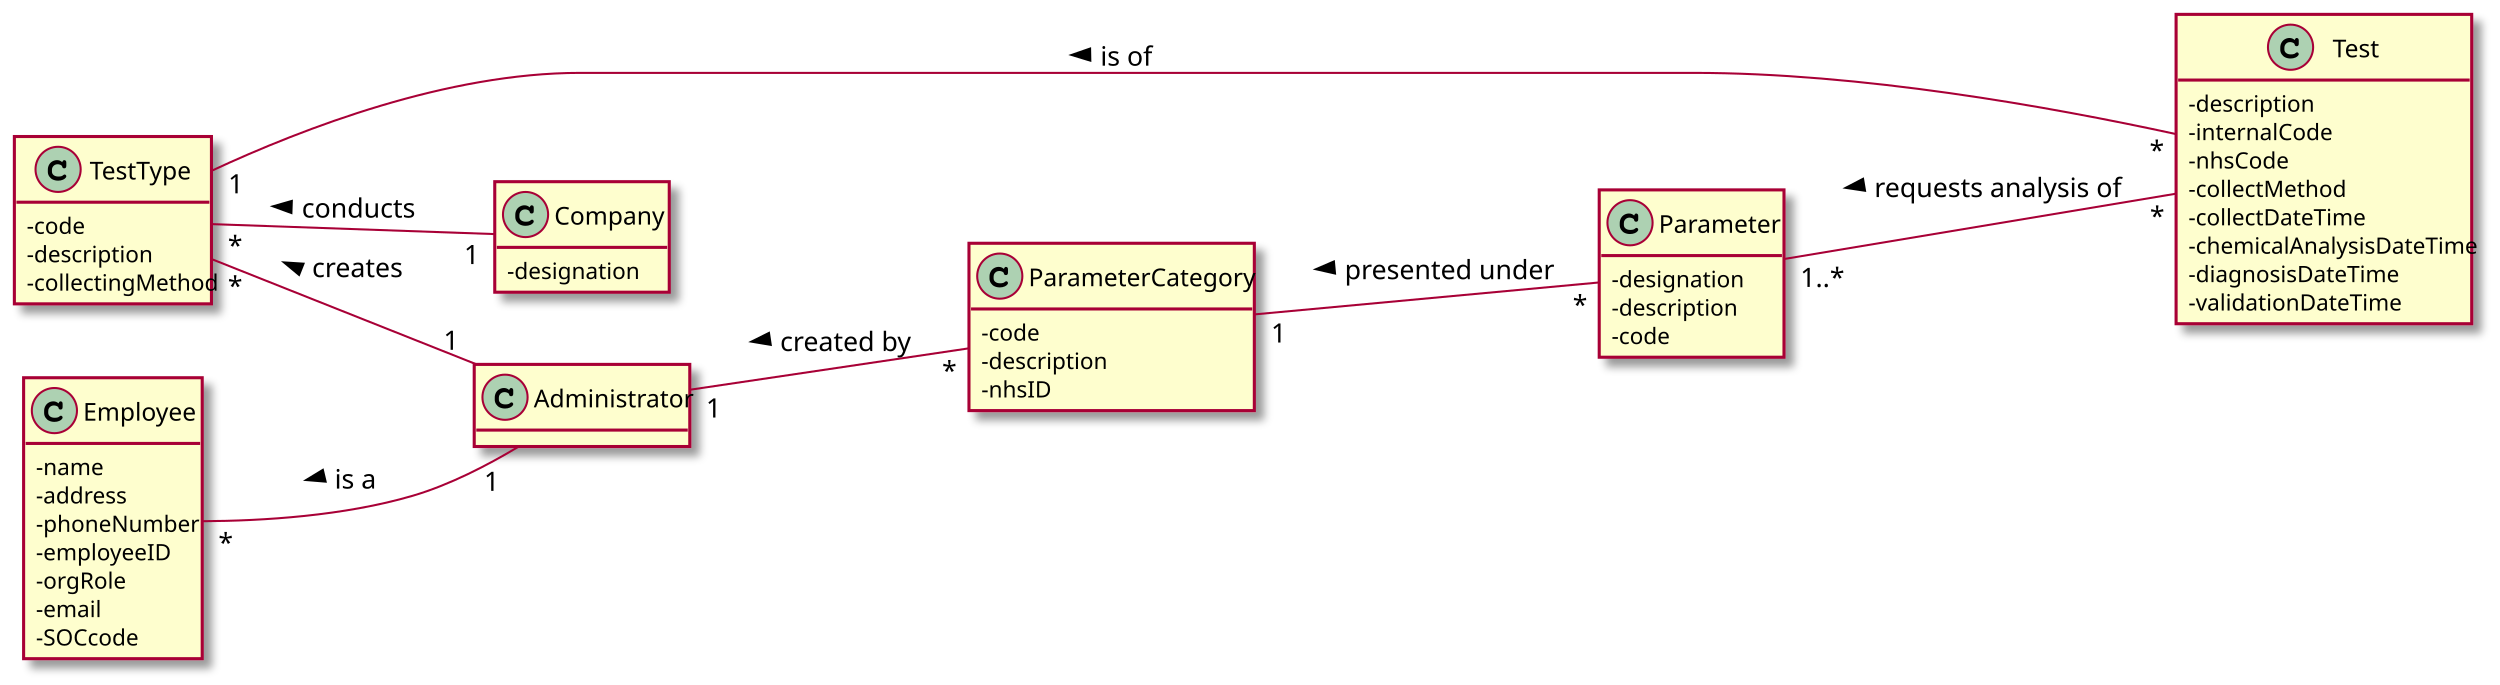
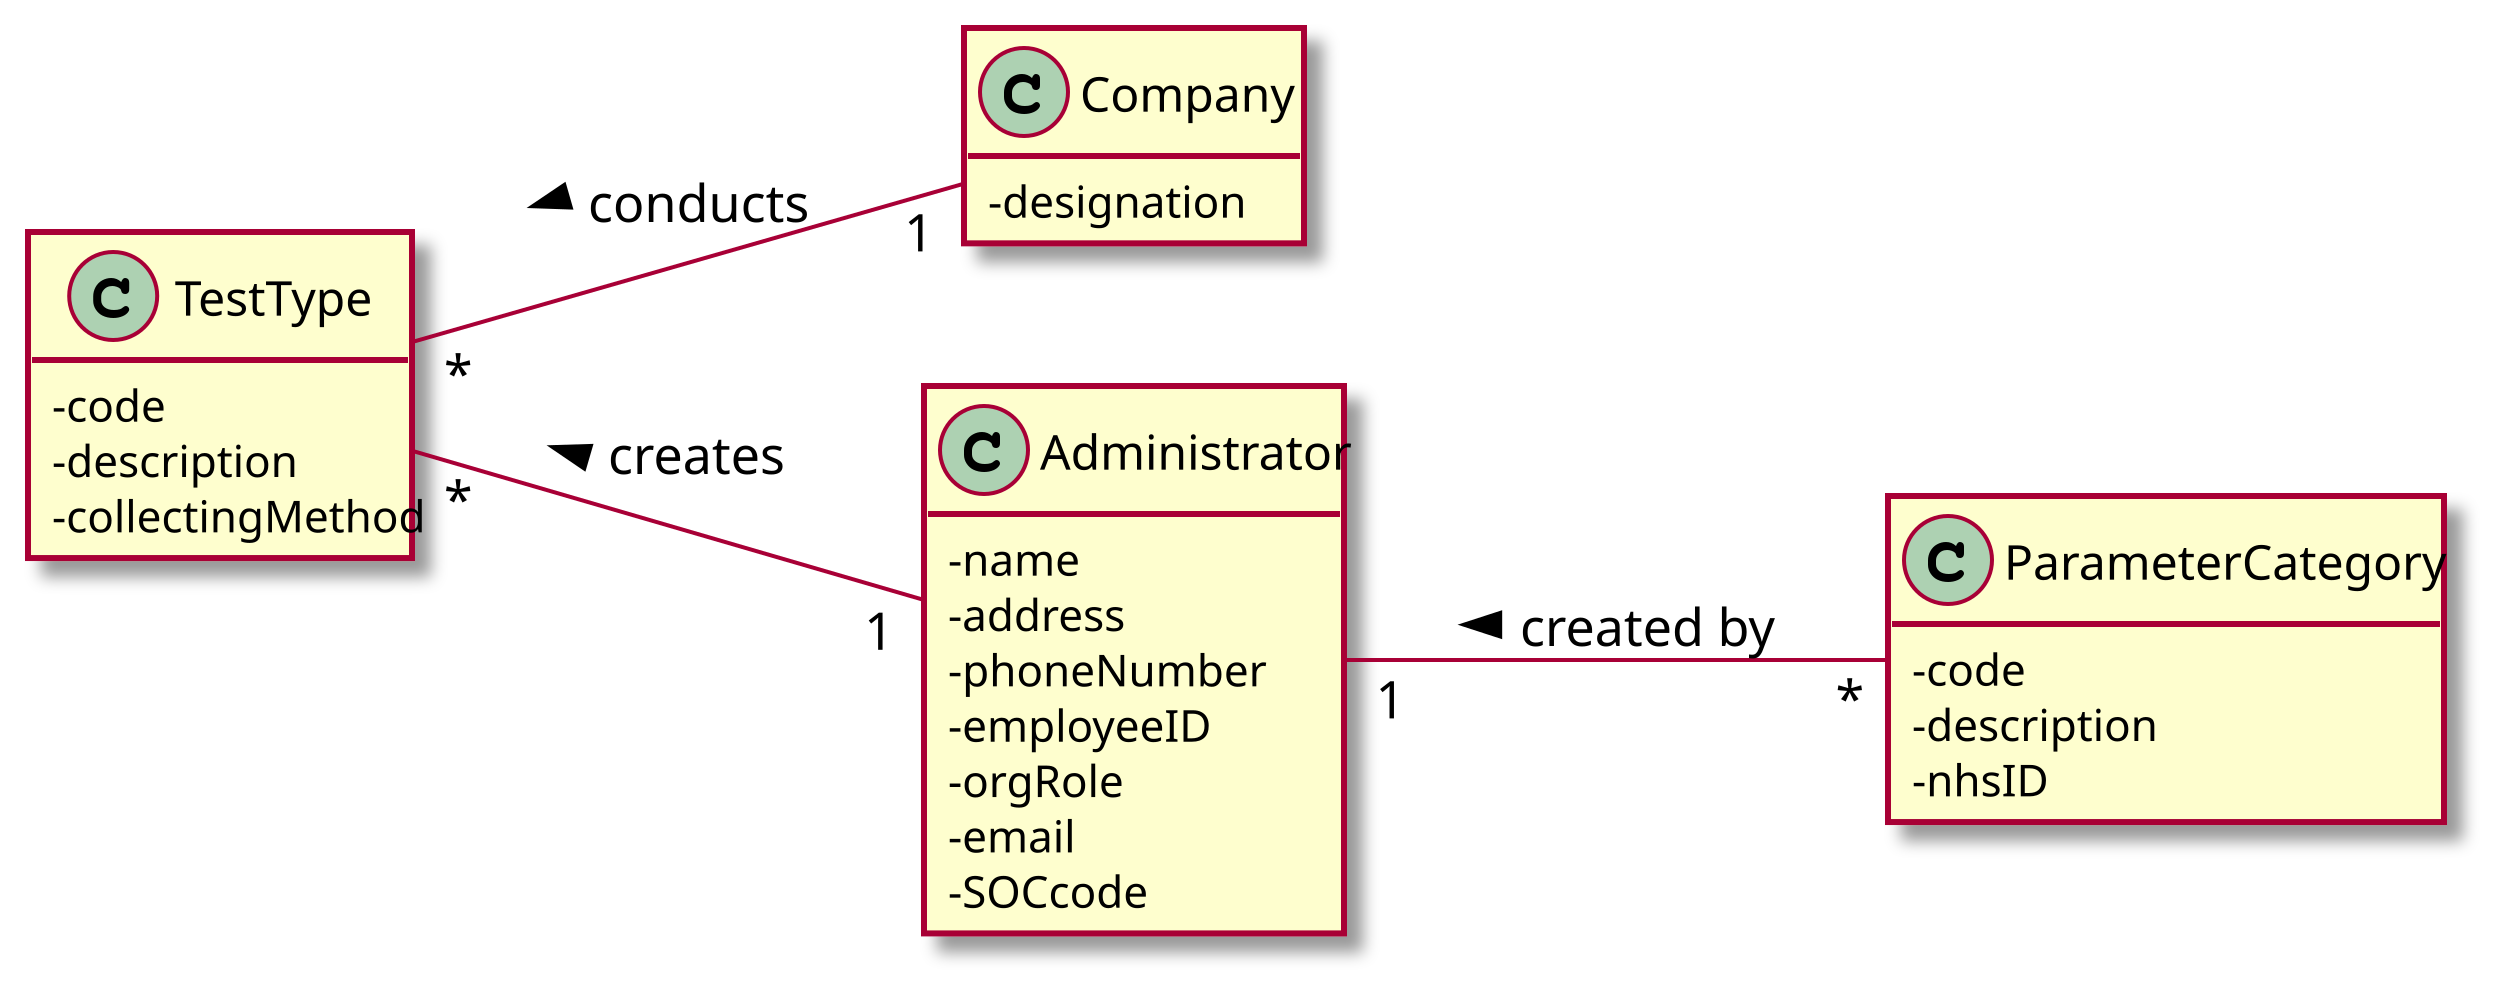
- <svg xmlns="http://www.w3.org/2000/svg" contentScriptType="application/ecmascript" contentStyleType="text/css" height="300.6px" preserveAspectRatio="none" style="width:1096px;height:300px;" version="1.1" viewBox="0 0 1096 300" width="1096.2px" zoomAndPan="magnify">
+ <svg xmlns="http://www.w3.org/2000/svg" contentScriptType="application/ecmascript" contentStyleType="text/css" height="247px" preserveAspectRatio="none" style="width:625px;height:247px;" version="1.1" viewBox="0 0 625 247" width="625px" zoomAndPan="magnify">
  <defs>
-     <filter height="300%" id="f1oumjpt58fezk" width="300%" x="-1" y="-1">
-       <feGaussianBlur result="blurOut" stdDeviation="1.8" />
+     <filter height="300%" id="f1bwf6tnkkt8tu" width="300%" x="-1" y="-1">
+       <feGaussianBlur result="blurOut" stdDeviation="2.0" />
      <feColorMatrix in="blurOut" result="blurOut2" type="matrix" values="0 0 0 0 0 0 0 0 0 0 0 0 0 0 0 0 0 0 .4 0" />
-       <feOffset dx="3.6" dy="3.6" in="blurOut2" result="blurOut3" />
+       <feOffset dx="4.0" dy="4.0" in="blurOut2" result="blurOut3" />
      <feBlend in="SourceGraphic" in2="blurOut3" mode="normal" />
    </filter>
  </defs>
  <g>
-     <rect codeLine="28" fill="#FEFECE" filter="url(#f1oumjpt58fezk)" height="48.452" id="Company" style="stroke:#A80036;stroke-width:1.35;" width="76.5" x="216.9" y="79.65" />
-     <ellipse cx="230.4" cy="94.05" fill="#ADD1B2" rx="9.9" ry="9.9" style="stroke:#A80036;stroke-width:0.9;" />
-     <path d="M232.2,90.9 Q232.383,90.45 232.594,90.225 Q232.805,90 233.044,90 Q233.466,90 233.733,90.253 Q234,90.506 234,91.097 L234,92.503 Q234,93.094 233.747,93.347 Q233.494,93.6 233.1,93.6 Q232.748,93.6 232.523,93.445 Q232.298,93.291 232.2,92.883 Q232.158,92.602 232.003,92.447 Q231.722,92.152 231.216,91.983 Q230.709,91.8 230.203,91.8 Q229.57,91.8 229.036,92.053 Q228.516,92.306 228.108,92.869 Q227.7,93.431 227.7,94.205 L227.7,95.034 Q227.7,95.963 228.459,96.581 Q229.219,97.2 230.569,97.2 Q231.37,97.2 231.933,97.017 Q232.256,96.919 232.622,96.595 Q232.861,96.412 232.988,96.356 Q233.114,96.3 233.269,96.3 Q233.564,96.3 233.775,96.539 Q234,96.764 234,97.088 Q234,97.397 233.691,97.763 Q233.241,98.297 232.523,98.592 Q231.581,99 230.428,99 Q229.078,99 227.995,98.466 Q227.123,98.044 226.505,97.13 Q225.9,96.216 225.9,95.133 L225.9,94.148 Q225.9,93.023 226.434,92.039 Q226.983,91.055 227.925,90.534 Q228.881,90 229.95,90 Q230.597,90 231.159,90.225 Q231.722,90.45 232.2,90.9 Z " fill="#000000" />
-     <text fill="#000000" font-family="sans-serif" font-size="10.8" lengthAdjust="spacing" textLength="47.7" x="243" y="98.469">Company</text>
-     <line style="stroke:#A80036;stroke-width:1.35;" x1="217.8" x2="292.5" y1="108.45" y2="108.45" />
-     <text fill="#000000" font-family="sans-serif" font-size="9.9" lengthAdjust="spacing" textLength="53.1" x="222.3" y="122.327">-designation</text>
-     <rect codeLine="32" fill="#FEFECE" filter="url(#f1oumjpt58fezk)" height="123.166" id="Employee" style="stroke:#A80036;stroke-width:1.35;" width="78.3" x="10.35" y="165.6" />
-     <ellipse cx="23.85" cy="180" fill="#ADD1B2" rx="9.9" ry="9.9" style="stroke:#A80036;stroke-width:0.9;" />
-     <path d="M25.65,176.85 Q25.833,176.4 26.044,176.175 Q26.255,175.95 26.494,175.95 Q26.916,175.95 27.183,176.203 Q27.45,176.456 27.45,177.047 L27.45,178.453 Q27.45,179.044 27.197,179.297 Q26.944,179.55 26.55,179.55 Q26.198,179.55 25.973,179.395 Q25.748,179.241 25.65,178.833 Q25.608,178.552 25.453,178.397 Q25.172,178.102 24.666,177.933 Q24.159,177.75 23.653,177.75 Q23.02,177.75 22.486,178.003 Q21.966,178.256 21.558,178.819 Q21.15,179.381 21.15,180.155 L21.15,180.984 Q21.15,181.912 21.909,182.531 Q22.669,183.15 24.019,183.15 Q24.82,183.15 25.383,182.967 Q25.706,182.869 26.072,182.545 Q26.311,182.363 26.438,182.306 Q26.564,182.25 26.719,182.25 Q27.014,182.25 27.225,182.489 Q27.45,182.714 27.45,183.037 Q27.45,183.347 27.141,183.713 Q26.691,184.247 25.973,184.542 Q25.031,184.95 23.878,184.95 Q22.528,184.95 21.445,184.416 Q20.573,183.994 19.955,183.08 Q19.35,182.166 19.35,181.083 L19.35,180.098 Q19.35,178.973 19.884,177.989 Q20.433,177.005 21.375,176.484 Q22.331,175.95 23.4,175.95 Q24.047,175.95 24.609,176.175 Q25.172,176.4 25.65,176.85 Z " fill="#000000" />
-     <text fill="#000000" font-family="sans-serif" font-size="10.8" lengthAdjust="spacing" textLength="49.5" x="36.45" y="184.419">Employee</text>
-     <line style="stroke:#A80036;stroke-width:1.35;" x1="11.25" x2="87.75" y1="194.4" y2="194.4" />
-     <text fill="#000000" font-family="sans-serif" font-size="9.9" lengthAdjust="spacing" textLength="27" x="15.75" y="208.277">-name</text>
-     <text fill="#000000" font-family="sans-serif" font-size="9.9" lengthAdjust="spacing" textLength="39.6" x="15.75" y="220.729">-address</text>
-     <text fill="#000000" font-family="sans-serif" font-size="9.9" lengthAdjust="spacing" textLength="63.9" x="15.75" y="233.182">-phoneNumber</text>
-     <text fill="#000000" font-family="sans-serif" font-size="9.9" lengthAdjust="spacing" textLength="53.1" x="15.75" y="245.634">-employeeID</text>
-     <text fill="#000000" font-family="sans-serif" font-size="9.9" lengthAdjust="spacing" textLength="36.9" x="15.75" y="258.086">-orgRole</text>
-     <text fill="#000000" font-family="sans-serif" font-size="9.9" lengthAdjust="spacing" textLength="25.2" x="15.75" y="270.539">-email</text>
-     <text fill="#000000" font-family="sans-serif" font-size="9.9" lengthAdjust="spacing" textLength="45" x="15.75" y="282.991">-SOCcode</text>
-     <rect codeLine="42" fill="#FEFECE" filter="url(#f1oumjpt58fezk)" height="36" id="Administrator" style="stroke:#A80036;stroke-width:1.35;" width="94.5" x="207.9" y="159.75" />
-     <ellipse cx="221.4" cy="174.15" fill="#ADD1B2" rx="9.9" ry="9.9" style="stroke:#A80036;stroke-width:0.9;" />
-     <path d="M223.2,171 Q223.383,170.55 223.594,170.325 Q223.805,170.1 224.044,170.1 Q224.466,170.1 224.733,170.353 Q225,170.606 225,171.197 L225,172.603 Q225,173.194 224.747,173.447 Q224.494,173.7 224.1,173.7 Q223.748,173.7 223.523,173.545 Q223.298,173.391 223.2,172.983 Q223.158,172.702 223.003,172.547 Q222.722,172.252 222.216,172.083 Q221.709,171.9 221.203,171.9 Q220.57,171.9 220.036,172.153 Q219.516,172.406 219.108,172.969 Q218.7,173.531 218.7,174.305 L218.7,175.134 Q218.7,176.062 219.459,176.681 Q220.219,177.3 221.569,177.3 Q222.37,177.3 222.933,177.117 Q223.256,177.019 223.622,176.695 Q223.861,176.512 223.988,176.456 Q224.114,176.4 224.269,176.4 Q224.564,176.4 224.775,176.639 Q225,176.864 225,177.188 Q225,177.497 224.691,177.863 Q224.241,178.397 223.523,178.692 Q222.581,179.1 221.428,179.1 Q220.078,179.1 218.995,178.566 Q218.123,178.144 217.505,177.23 Q216.9,176.316 216.9,175.233 L216.9,174.248 Q216.9,173.123 217.434,172.139 Q217.983,171.155 218.925,170.634 Q219.881,170.1 220.95,170.1 Q221.597,170.1 222.159,170.325 Q222.722,170.55 223.2,171 Z " fill="#000000" />
-     <text fill="#000000" font-family="sans-serif" font-size="10.8" lengthAdjust="spacing" textLength="65.7" x="234" y="178.569">Administrator</text>
-     <line style="stroke:#A80036;stroke-width:1.35;" x1="208.8" x2="301.5" y1="188.55" y2="188.55" />
-     <rect codeLine="45" fill="#FEFECE" filter="url(#f1oumjpt58fezk)" height="73.357" id="ParameterCategory" style="stroke:#A80036;stroke-width:1.35;" width="125.1" x="424.8" y="106.65" />
-     <ellipse cx="438.3" cy="121.05" fill="#ADD1B2" rx="9.9" ry="9.9" style="stroke:#A80036;stroke-width:0.9;" />
-     <path d="M440.1,117.9 Q440.283,117.45 440.494,117.225 Q440.705,117 440.944,117 Q441.366,117 441.633,117.253 Q441.9,117.506 441.9,118.097 L441.9,119.503 Q441.9,120.094 441.647,120.347 Q441.394,120.6 441,120.6 Q440.648,120.6 440.423,120.445 Q440.198,120.291 440.1,119.883 Q440.058,119.602 439.903,119.447 Q439.622,119.152 439.116,118.983 Q438.609,118.8 438.103,118.8 Q437.47,118.8 436.936,119.053 Q436.416,119.306 436.008,119.869 Q435.6,120.431 435.6,121.205 L435.6,122.034 Q435.6,122.963 436.359,123.581 Q437.119,124.2 438.469,124.2 Q439.27,124.2 439.833,124.017 Q440.156,123.919 440.522,123.595 Q440.761,123.412 440.887,123.356 Q441.014,123.3 441.169,123.3 Q441.464,123.3 441.675,123.539 Q441.9,123.764 441.9,124.088 Q441.9,124.397 441.591,124.763 Q441.141,125.297 440.423,125.592 Q439.481,126 438.328,126 Q436.978,126 435.895,125.466 Q435.023,125.044 434.405,124.13 Q433.8,123.216 433.8,122.133 L433.8,121.148 Q433.8,120.023 434.334,119.039 Q434.883,118.055 435.825,117.534 Q436.781,117 437.85,117 Q438.497,117 439.059,117.225 Q439.622,117.45 440.1,117.9 Z " fill="#000000" />
-     <text fill="#000000" font-family="sans-serif" font-size="10.8" lengthAdjust="spacing" textLength="96.3" x="450.9" y="125.469">ParameterCategory</text>
-     <line style="stroke:#A80036;stroke-width:1.35;" x1="425.7" x2="549" y1="135.45" y2="135.45" />
-     <text fill="#000000" font-family="sans-serif" font-size="9.9" lengthAdjust="spacing" textLength="25.2" x="430.2" y="149.327">-code</text>
-     <text fill="#000000" font-family="sans-serif" font-size="9.9" lengthAdjust="spacing" textLength="51.3" x="430.2" y="161.779">-description</text>
-     <text fill="#000000" font-family="sans-serif" font-size="9.9" lengthAdjust="spacing" textLength="27.9" x="430.2" y="174.232">-nhsID</text>
-     <rect codeLine="51" fill="#FEFECE" filter="url(#f1oumjpt58fezk)" height="73.357" id="Parameter" style="stroke:#A80036;stroke-width:1.35;" width="81" x="701.1" y="83.25" />
-     <ellipse cx="714.6" cy="97.65" fill="#ADD1B2" rx="9.9" ry="9.9" style="stroke:#A80036;stroke-width:0.9;" />
-     <path d="M716.4,94.5 Q716.583,94.05 716.794,93.825 Q717.005,93.6 717.244,93.6 Q717.666,93.6 717.933,93.853 Q718.2,94.106 718.2,94.697 L718.2,96.103 Q718.2,96.694 717.947,96.947 Q717.694,97.2 717.3,97.2 Q716.948,97.2 716.723,97.045 Q716.498,96.891 716.4,96.483 Q716.358,96.202 716.203,96.047 Q715.922,95.752 715.416,95.583 Q714.909,95.4 714.403,95.4 Q713.77,95.4 713.236,95.653 Q712.716,95.906 712.308,96.469 Q711.9,97.031 711.9,97.805 L711.9,98.634 Q711.9,99.562 712.659,100.181 Q713.419,100.8 714.769,100.8 Q715.57,100.8 716.133,100.617 Q716.456,100.519 716.822,100.195 Q717.061,100.013 717.188,99.956 Q717.314,99.9 717.469,99.9 Q717.764,99.9 717.975,100.139 Q718.2,100.364 718.2,100.688 Q718.2,100.997 717.891,101.362 Q717.441,101.897 716.723,102.192 Q715.781,102.6 714.628,102.6 Q713.278,102.6 712.195,102.066 Q711.323,101.644 710.705,100.73 Q710.1,99.816 710.1,98.733 L710.1,97.748 Q710.1,96.623 710.634,95.639 Q711.183,94.655 712.125,94.134 Q713.081,93.6 714.15,93.6 Q714.797,93.6 715.359,93.825 Q715.922,94.05 716.4,94.5 Z " fill="#000000" />
-     <text fill="#000000" font-family="sans-serif" font-size="10.8" lengthAdjust="spacing" textLength="52.2" x="727.2" y="102.069">Parameter</text>
-     <line style="stroke:#A80036;stroke-width:1.35;" x1="702" x2="781.2" y1="112.05" y2="112.05" />
-     <text fill="#000000" font-family="sans-serif" font-size="9.9" lengthAdjust="spacing" textLength="53.1" x="706.5" y="125.927">-designation</text>
-     <text fill="#000000" font-family="sans-serif" font-size="9.9" lengthAdjust="spacing" textLength="51.3" x="706.5" y="138.379">-description</text>
-     <text fill="#000000" font-family="sans-serif" font-size="9.9" lengthAdjust="spacing" textLength="25.2" x="706.5" y="150.832">-code</text>
-     <rect codeLine="57" fill="#FEFECE" filter="url(#f1oumjpt58fezk)" height="73.357" id="TestType" style="stroke:#A80036;stroke-width:1.35;" width="86.4" x="6.3" y="59.85" />
-     <ellipse cx="25.47" cy="74.25" fill="#ADD1B2" rx="9.9" ry="9.9" style="stroke:#A80036;stroke-width:0.9;" />
-     <path d="M27.27,71.1 Q27.453,70.65 27.664,70.425 Q27.875,70.2 28.114,70.2 Q28.536,70.2 28.803,70.453 Q29.07,70.706 29.07,71.297 L29.07,72.703 Q29.07,73.294 28.817,73.547 Q28.564,73.8 28.17,73.8 Q27.818,73.8 27.593,73.645 Q27.368,73.491 27.27,73.083 Q27.228,72.802 27.073,72.647 Q26.792,72.352 26.286,72.183 Q25.779,72 25.273,72 Q24.64,72 24.106,72.253 Q23.586,72.506 23.178,73.069 Q22.77,73.631 22.77,74.405 L22.77,75.234 Q22.77,76.162 23.529,76.781 Q24.289,77.4 25.639,77.4 Q26.44,77.4 27.003,77.217 Q27.326,77.119 27.692,76.795 Q27.931,76.612 28.058,76.556 Q28.184,76.5 28.339,76.5 Q28.634,76.5 28.845,76.739 Q29.07,76.964 29.07,77.287 Q29.07,77.597 28.761,77.963 Q28.311,78.497 27.593,78.792 Q26.651,79.2 25.498,79.2 Q24.148,79.2 23.065,78.666 Q22.193,78.244 21.575,77.33 Q20.97,76.416 20.97,75.333 L20.97,74.348 Q20.97,73.223 21.504,72.239 Q22.053,71.255 22.995,70.734 Q23.951,70.2 25.02,70.2 Q25.667,70.2 26.229,70.425 Q26.792,70.65 27.27,71.1 Z " fill="#000000" />
-     <text fill="#000000" font-family="sans-serif" font-size="10.8" lengthAdjust="spacing" textLength="45" x="39.33" y="78.669">TestType</text>
-     <line style="stroke:#A80036;stroke-width:1.35;" x1="7.2" x2="91.8" y1="88.65" y2="88.65" />
-     <text fill="#000000" font-family="sans-serif" font-size="9.9" lengthAdjust="spacing" textLength="25.2" x="11.7" y="102.527">-code</text>
-     <text fill="#000000" font-family="sans-serif" font-size="9.9" lengthAdjust="spacing" textLength="51.3" x="11.7" y="114.979">-description</text>
-     <text fill="#000000" font-family="sans-serif" font-size="9.9" lengthAdjust="spacing" textLength="75.6" x="11.7" y="127.432">-collectingMethod</text>
-     <rect codeLine="63" fill="#FEFECE" filter="url(#f1oumjpt58fezk)" height="135.619" id="Test" style="stroke:#A80036;stroke-width:1.35;" width="129.6" x="954" y="6.3" />
-     <ellipse cx="1004.175" cy="20.7" fill="#ADD1B2" rx="9.9" ry="9.9" style="stroke:#A80036;stroke-width:0.9;" />
-     <path d="M1005.975,17.55 Q1006.158,17.1 1006.369,16.875 Q1006.58,16.65 1006.819,16.65 Q1007.241,16.65 1007.508,16.903 Q1007.775,17.156 1007.775,17.747 L1007.775,19.153 Q1007.775,19.744 1007.522,19.997 Q1007.269,20.25 1006.875,20.25 Q1006.523,20.25 1006.298,20.095 Q1006.073,19.941 1005.975,19.533 Q1005.933,19.252 1005.778,19.097 Q1005.497,18.802 1004.991,18.633 Q1004.484,18.45 1003.978,18.45 Q1003.345,18.45 1002.811,18.703 Q1002.291,18.956 1001.883,19.519 Q1001.475,20.081 1001.475,20.855 L1001.475,21.684 Q1001.475,22.613 1002.234,23.231 Q1002.994,23.85 1004.344,23.85 Q1005.145,23.85 1005.708,23.667 Q1006.031,23.569 1006.397,23.245 Q1006.636,23.062 1006.763,23.006 Q1006.889,22.95 1007.044,22.95 Q1007.339,22.95 1007.55,23.189 Q1007.775,23.414 1007.775,23.738 Q1007.775,24.047 1007.466,24.413 Q1007.016,24.947 1006.298,25.242 Q1005.356,25.65 1004.203,25.65 Q1002.853,25.65 1001.77,25.116 Q1000.898,24.694 1000.28,23.78 Q999.675,22.866 999.675,21.783 L999.675,20.798 Q999.675,19.673 1000.209,18.689 Q1000.758,17.705 1001.7,17.184 Q1002.656,16.65 1003.725,16.65 Q1004.372,16.65 1004.934,16.875 Q1005.497,17.1 1005.975,17.55 Z " fill="#000000" />
-     <text fill="#000000" font-family="sans-serif" font-size="10.8" lengthAdjust="spacing" textLength="21.6" x="1022.625" y="25.119">Test</text>
-     <line style="stroke:#A80036;stroke-width:1.35;" x1="954.9" x2="1082.7" y1="35.1" y2="35.1" />
-     <text fill="#000000" font-family="sans-serif" font-size="9.9" lengthAdjust="spacing" textLength="51.3" x="959.4" y="48.977">-description</text>
-     <text fill="#000000" font-family="sans-serif" font-size="9.9" lengthAdjust="spacing" textLength="57.6" x="959.4" y="61.429">-internalCode</text>
-     <text fill="#000000" font-family="sans-serif" font-size="9.9" lengthAdjust="spacing" textLength="42.3" x="959.4" y="73.882">-nhsCode</text>
-     <text fill="#000000" font-family="sans-serif" font-size="9.9" lengthAdjust="spacing" textLength="63" x="959.4" y="86.334">-collectMethod</text>
-     <text fill="#000000" font-family="sans-serif" font-size="9.9" lengthAdjust="spacing" textLength="71.1" x="959.4" y="98.786">-collectDateTime</text>
-     <text fill="#000000" font-family="sans-serif" font-size="9.9" lengthAdjust="spacing" textLength="118.8" x="959.4" y="111.239">-chemicalAnalysisDateTime</text>
-     <text fill="#000000" font-family="sans-serif" font-size="9.9" lengthAdjust="spacing" textLength="84.6" x="959.4" y="123.691">-diagnosisDateTime</text>
-     <text fill="#000000" font-family="sans-serif" font-size="9.9" lengthAdjust="spacing" textLength="83.7" x="959.4" y="136.143">-validationDateTime</text>
-     <path codeLine="12" d="M88.839,228.501 C115.245,228.366 150.813,226.179 180.9,217.35 C197.145,212.58 213.867,203.904 227.232,195.876 " fill="none" id="Employee-Administrator" style="stroke:#A80036;stroke-width:0.9;" />
-     <polygon fill="#000000" points="134.22,210.441,142.75,211.147,141.536,205.998,134.22,210.441" style="stroke:#000000;stroke-width:0.9;" />
-     <text fill="#000000" font-family="sans-serif" font-size="11.7" lengthAdjust="spacing" textLength="18.9" x="146.7" y="214.196">is a</text>
-     <text fill="#000000" font-family="sans-serif" font-size="11.7" lengthAdjust="spacing" textLength="4.5" x="95.727" y="242.084">*</text>
-     <text fill="#000000" font-family="sans-serif" font-size="11.7" lengthAdjust="spacing" textLength="6.3" x="212.194" y="215.189">1</text>
-     <path codeLine="14" d="M550.008,137.826 C597.006,133.47 660.312,127.602 700.83,123.849 " fill="none" id="ParameterCategory-Parameter" style="stroke:#A80036;stroke-width:0.9;" />
-     <polygon fill="#000000" points="576.919,118.023,585.269,119.906,584.781,114.638,576.919,118.023" style="stroke:#000000;stroke-width:0.9;" />
-     <text fill="#000000" font-family="sans-serif" font-size="11.7" lengthAdjust="spacing" textLength="83.7" x="589.5" y="122.396">presented under</text>
-     <text fill="#000000" font-family="sans-serif" font-size="11.7" lengthAdjust="spacing" textLength="6.3" x="557.206" y="150.175">1</text>
-     <text fill="#000000" font-family="sans-serif" font-size="11.7" lengthAdjust="spacing" textLength="4.5" x="689.474" y="137.792">*</text>
-     <path codeLine="16" d="M782.253,113.526 C827.163,106.038 900.891,93.753 953.928,84.915 " fill="none" id="Parameter-Test" style="stroke:#A80036;stroke-width:0.9;" />
-     <polygon fill="#000000" points="809.161,82.348,817.626,83.619,816.756,78.401,809.161,82.348" style="stroke:#000000;stroke-width:0.9;" />
-     <text fill="#000000" font-family="sans-serif" font-size="11.7" lengthAdjust="spacing" textLength="104.4" x="821.7" y="86.396">requests analysis of</text>
-     <text fill="#000000" font-family="sans-serif" font-size="11.7" lengthAdjust="spacing" textLength="18" x="789.236" y="125.806">1..*</text>
-     <text fill="#000000" font-family="sans-serif" font-size="11.7" lengthAdjust="spacing" textLength="4.5" x="942.506" y="98.934">*</text>
-     <path codeLine="18" d="M92.889,98.253 C129.411,99.54 181.584,101.385 216.621,102.618 " fill="none" id="TestType-Company" style="stroke:#A80036;stroke-width:0.9;" />
-     <polygon fill="#000000" points="119.703,90.45,127.745,93.38,127.932,88.093,119.703,90.45" style="stroke:#000000;stroke-width:0.9;" />
-     <text fill="#000000" font-family="sans-serif" font-size="11.7" lengthAdjust="spacing" textLength="47.7" x="132.3" y="95.396">conducts</text>
-     <text fill="#000000" font-family="sans-serif" font-size="11.7" lengthAdjust="spacing" textLength="4.5" x="99.877" y="111.789">*</text>
-     <text fill="#000000" font-family="sans-serif" font-size="11.7" lengthAdjust="spacing" textLength="6.3" x="203.418" y="115.774">1</text>
-     <path codeLine="20" d="M92.898,74.808 C133.29,56.016 196.317,31.95 254.25,31.95 C254.25,31.95 254.25,31.95 742.5,31.95 C815.544,31.95 898.236,46.665 953.775,58.743 " fill="none" id="TestType-Test" style="stroke:#A80036;stroke-width:0.9;" />
-     <polygon fill="#000000" points="469.801,24.092,477.989,26.585,477.891,21.296,469.801,24.092" style="stroke:#000000;stroke-width:0.9;" />
-     <text fill="#000000" font-family="sans-serif" font-size="11.7" lengthAdjust="spacing" textLength="21.6" x="482.4" y="28.796">is of</text>
-     <text fill="#000000" font-family="sans-serif" font-size="11.7" lengthAdjust="spacing" textLength="6.3" x="100.026" y="84.754">1</text>
-     <text fill="#000000" font-family="sans-serif" font-size="11.7" lengthAdjust="spacing" textLength="4.5" x="942.337" y="70.063">*</text>
-     <path codeLine="22" d="M92.889,113.634 C126.72,127.08 173.997,145.863 208.629,159.624 " fill="none" id="TestType-Administrator" style="stroke:#A80036;stroke-width:0.9;" />
-     <polygon fill="#000000" points="124.518,115.046,131.107,120.511,133.06,115.594,124.518,115.046" style="stroke:#000000;stroke-width:0.9;" />
-     <text fill="#000000" font-family="sans-serif" font-size="11.7" lengthAdjust="spacing" textLength="38.7" x="136.8" y="121.496">creates</text>
-     <text fill="#000000" font-family="sans-serif" font-size="11.7" lengthAdjust="spacing" textLength="4.5" x="99.877" y="129.526">*</text>
-     <text fill="#000000" font-family="sans-serif" font-size="11.7" lengthAdjust="spacing" textLength="6.3" x="194.413" y="153.358">1</text>
-     <path codeLine="24" d="M302.679,170.829 C337.779,165.618 386.253,158.427 424.602,152.73 " fill="none" id="Administrator-ParameterCategory" style="stroke:#A80036;stroke-width:0.9;" />
-     <polygon fill="#000000" points="329.449,149.769,337.889,151.19,337.113,145.957,329.449,149.769" style="stroke:#000000;stroke-width:0.9;" />
-     <text fill="#000000" font-family="sans-serif" font-size="11.7" lengthAdjust="spacing" textLength="54.9" x="342" y="153.896">created by</text>
-     <text fill="#000000" font-family="sans-serif" font-size="11.7" lengthAdjust="spacing" textLength="6.3" x="309.489" y="183.033">1</text>
-     <text fill="#000000" font-family="sans-serif" font-size="11.7" lengthAdjust="spacing" textLength="4.5" x="412.993" y="166.709">*</text>
+     <rect codeLine="17" fill="#FEFECE" filter="url(#f1bwf6tnkkt8tu)" height="53.836" id="Company" style="stroke:#A80036;stroke-width:1.5;" width="85" x="241" y="7" />
+     <ellipse cx="256" cy="23" fill="#ADD1B2" rx="11" ry="11" style="stroke:#A80036;stroke-width:1.0;" />
+     <path d="M258,19.5 Q258.203,19 258.438,18.75 Q258.672,18.5 258.938,18.5 Q259.406,18.5 259.703,18.781 Q260,19.062 260,19.719 L260,21.281 Q260,21.938 259.719,22.219 Q259.438,22.5 259,22.5 Q258.609,22.5 258.359,22.328 Q258.109,22.156 258,21.703 Q257.953,21.391 257.781,21.219 Q257.469,20.891 256.906,20.703 Q256.344,20.5 255.781,20.5 Q255.078,20.5 254.484,20.781 Q253.906,21.062 253.453,21.688 Q253,22.312 253,23.172 L253,24.094 Q253,25.125 253.844,25.812 Q254.688,26.5 256.188,26.5 Q257.078,26.5 257.703,26.297 Q258.062,26.188 258.469,25.828 Q258.734,25.625 258.875,25.562 Q259.016,25.5 259.188,25.5 Q259.516,25.5 259.75,25.766 Q260,26.016 260,26.375 Q260,26.719 259.656,27.125 Q259.156,27.719 258.359,28.047 Q257.312,28.5 256.031,28.5 Q254.531,28.5 253.328,27.906 Q252.359,27.438 251.672,26.422 Q251,25.406 251,24.203 L251,23.109 Q251,21.859 251.594,20.766 Q252.203,19.672 253.25,19.094 Q254.312,18.5 255.5,18.5 Q256.219,18.5 256.844,18.75 Q257.469,19 258,19.5 Z " fill="#000000" />
+     <text fill="#000000" font-family="sans-serif" font-size="12" lengthAdjust="spacing" textLength="53" x="270" y="27.91">Company</text>
+     <line style="stroke:#A80036;stroke-width:1.5;" x1="242" x2="325" y1="39" y2="39" />
+     <text fill="#000000" font-family="sans-serif" font-size="11" lengthAdjust="spacing" textLength="59" x="247" y="54.419">-designation</text>
+     <rect codeLine="21" fill="#FEFECE" filter="url(#f1bwf6tnkkt8tu)" height="136.852" id="Administrator" style="stroke:#A80036;stroke-width:1.5;" width="105" x="231" y="96.5" />
+     <ellipse cx="246" cy="112.5" fill="#ADD1B2" rx="11" ry="11" style="stroke:#A80036;stroke-width:1.0;" />
+     <path d="M248,109 Q248.203,108.5 248.438,108.25 Q248.672,108 248.938,108 Q249.406,108 249.703,108.281 Q250,108.562 250,109.219 L250,110.781 Q250,111.438 249.719,111.719 Q249.438,112 249,112 Q248.609,112 248.359,111.828 Q248.109,111.656 248,111.203 Q247.953,110.891 247.781,110.719 Q247.469,110.391 246.906,110.203 Q246.344,110 245.781,110 Q245.078,110 244.484,110.281 Q243.906,110.562 243.453,111.188 Q243,111.812 243,112.672 L243,113.594 Q243,114.625 243.844,115.312 Q244.688,116 246.188,116 Q247.078,116 247.703,115.797 Q248.062,115.688 248.469,115.328 Q248.734,115.125 248.875,115.062 Q249.016,115 249.188,115 Q249.516,115 249.75,115.266 Q250,115.516 250,115.875 Q250,116.219 249.656,116.625 Q249.156,117.219 248.359,117.547 Q247.312,118 246.031,118 Q244.531,118 243.328,117.406 Q242.359,116.938 241.672,115.922 Q241,114.906 241,113.703 L241,112.609 Q241,111.359 241.594,110.266 Q242.203,109.172 243.25,108.594 Q244.312,108 245.5,108 Q246.219,108 246.844,108.25 Q247.469,108.5 248,109 Z " fill="#000000" />
+     <text fill="#000000" font-family="sans-serif" font-size="12" lengthAdjust="spacing" textLength="73" x="260" y="117.41">Administrator</text>
+     <line style="stroke:#A80036;stroke-width:1.5;" x1="232" x2="335" y1="128.5" y2="128.5" />
+     <text fill="#000000" font-family="sans-serif" font-size="11" lengthAdjust="spacing" textLength="30" x="237" y="143.919">-name</text>
+     <text fill="#000000" font-family="sans-serif" font-size="11" lengthAdjust="spacing" textLength="44" x="237" y="157.755">-address</text>
+     <text fill="#000000" font-family="sans-serif" font-size="11" lengthAdjust="spacing" textLength="71" x="237" y="171.591">-phoneNumber</text>
+     <text fill="#000000" font-family="sans-serif" font-size="11" lengthAdjust="spacing" textLength="59" x="237" y="185.427">-employeeID</text>
+     <text fill="#000000" font-family="sans-serif" font-size="11" lengthAdjust="spacing" textLength="41" x="237" y="199.263">-orgRole</text>
+     <text fill="#000000" font-family="sans-serif" font-size="11" lengthAdjust="spacing" textLength="28" x="237" y="213.099">-email</text>
+     <text fill="#000000" font-family="sans-serif" font-size="11" lengthAdjust="spacing" textLength="50" x="237" y="226.935">-SOCcode</text>
+     <rect codeLine="31" fill="#FEFECE" filter="url(#f1bwf6tnkkt8tu)" height="81.508" id="ParameterCategory" style="stroke:#A80036;stroke-width:1.5;" width="139" x="472" y="124" />
+     <ellipse cx="487" cy="140" fill="#ADD1B2" rx="11" ry="11" style="stroke:#A80036;stroke-width:1.0;" />
+     <path d="M489,136.5 Q489.203,136 489.438,135.75 Q489.672,135.5 489.938,135.5 Q490.406,135.5 490.703,135.781 Q491,136.062 491,136.719 L491,138.281 Q491,138.938 490.719,139.219 Q490.438,139.5 490,139.5 Q489.609,139.5 489.359,139.328 Q489.109,139.156 489,138.703 Q488.953,138.391 488.781,138.219 Q488.469,137.891 487.906,137.703 Q487.344,137.5 486.781,137.5 Q486.078,137.5 485.484,137.781 Q484.906,138.062 484.453,138.688 Q484,139.312 484,140.172 L484,141.094 Q484,142.125 484.844,142.812 Q485.688,143.5 487.188,143.5 Q488.078,143.5 488.703,143.297 Q489.062,143.188 489.469,142.828 Q489.734,142.625 489.875,142.562 Q490.016,142.5 490.188,142.5 Q490.516,142.5 490.75,142.766 Q491,143.016 491,143.375 Q491,143.719 490.656,144.125 Q490.156,144.719 489.359,145.047 Q488.312,145.5 487.031,145.5 Q485.531,145.5 484.328,144.906 Q483.359,144.438 482.672,143.422 Q482,142.406 482,141.203 L482,140.109 Q482,138.859 482.594,137.766 Q483.203,136.672 484.25,136.094 Q485.312,135.5 486.5,135.5 Q487.219,135.5 487.844,135.75 Q488.469,136 489,136.5 Z " fill="#000000" />
+     <text fill="#000000" font-family="sans-serif" font-size="12" lengthAdjust="spacing" textLength="107" x="501" y="144.91">ParameterCategory</text>
+     <line style="stroke:#A80036;stroke-width:1.5;" x1="473" x2="610" y1="156" y2="156" />
+     <text fill="#000000" font-family="sans-serif" font-size="11" lengthAdjust="spacing" textLength="28" x="478" y="171.419">-code</text>
+     <text fill="#000000" font-family="sans-serif" font-size="11" lengthAdjust="spacing" textLength="57" x="478" y="185.255">-description</text>
+     <text fill="#000000" font-family="sans-serif" font-size="11" lengthAdjust="spacing" textLength="31" x="478" y="199.091">-nhsID</text>
+     <rect codeLine="37" fill="#FEFECE" filter="url(#f1bwf6tnkkt8tu)" height="81.508" id="TestType" style="stroke:#A80036;stroke-width:1.5;" width="96" x="7" y="58" />
+     <ellipse cx="28.3" cy="74" fill="#ADD1B2" rx="11" ry="11" style="stroke:#A80036;stroke-width:1.0;" />
+     <path d="M30.3,70.5 Q30.503,70 30.738,69.75 Q30.972,69.5 31.238,69.5 Q31.706,69.5 32.003,69.781 Q32.3,70.062 32.3,70.719 L32.3,72.281 Q32.3,72.938 32.019,73.219 Q31.738,73.5 31.3,73.5 Q30.909,73.5 30.659,73.328 Q30.409,73.156 30.3,72.703 Q30.253,72.391 30.081,72.219 Q29.769,71.891 29.206,71.703 Q28.644,71.5 28.081,71.5 Q27.378,71.5 26.784,71.781 Q26.206,72.062 25.753,72.688 Q25.3,73.312 25.3,74.172 L25.3,75.094 Q25.3,76.125 26.144,76.812 Q26.988,77.5 28.488,77.5 Q29.378,77.5 30.003,77.297 Q30.363,77.188 30.769,76.828 Q31.034,76.625 31.175,76.562 Q31.316,76.5 31.488,76.5 Q31.816,76.5 32.05,76.766 Q32.3,77.016 32.3,77.375 Q32.3,77.719 31.956,78.125 Q31.456,78.719 30.659,79.047 Q29.613,79.5 28.331,79.5 Q26.831,79.5 25.628,78.906 Q24.659,78.438 23.972,77.422 Q23.3,76.406 23.3,75.203 L23.3,74.109 Q23.3,72.859 23.894,71.766 Q24.503,70.672 25.55,70.094 Q26.613,69.5 27.8,69.5 Q28.519,69.5 29.144,69.75 Q29.769,70 30.3,70.5 Z " fill="#000000" />
+     <text fill="#000000" font-family="sans-serif" font-size="12" lengthAdjust="spacing" textLength="50" x="43.7" y="78.91">TestType</text>
+     <line style="stroke:#A80036;stroke-width:1.5;" x1="8" x2="102" y1="90" y2="90" />
+     <text fill="#000000" font-family="sans-serif" font-size="11" lengthAdjust="spacing" textLength="28" x="13" y="105.419">-code</text>
+     <text fill="#000000" font-family="sans-serif" font-size="11" lengthAdjust="spacing" textLength="57" x="13" y="119.255">-description</text>
+     <text fill="#000000" font-family="sans-serif" font-size="11" lengthAdjust="spacing" textLength="84" x="13" y="133.091">-collectingMethod</text>
+     <path codeLine="9" d="M103.21,85.45 C143.79,73.81 201.76,57.17 240.69,46 " fill="none" id="TestType-Company" style="stroke:#A80036;stroke-width:1.0;" />
+     <polygon fill="#000000" points="133.194,51.555,142.699,51.885,141.078,46.235,133.194,51.555" style="stroke:#000000;stroke-width:1.0;" />
+     <text fill="#000000" font-family="sans-serif" font-size="13" lengthAdjust="spacing" textLength="53" x="147" y="55.495">conducts</text>
+     <text fill="#000000" font-family="sans-serif" font-size="13" lengthAdjust="spacing" textLength="5" x="110.975" y="98.16">*</text>
+     <text fill="#000000" font-family="sans-serif" font-size="13" lengthAdjust="spacing" textLength="7" x="226.02" y="62.85">1</text>
+     <path codeLine="11" d="M103.21,112.76 C140.42,123.6 192.25,138.7 230.61,149.88 " fill="none" id="TestType-Administrator" style="stroke:#A80036;stroke-width:1.0;" />
+     <polygon fill="#000000" points="138.2,111.777,146.061,117.129,147.706,111.486,138.2,111.777" style="stroke:#000000;stroke-width:1.0;" />
+     <text fill="#000000" font-family="sans-serif" font-size="13" lengthAdjust="spacing" textLength="43" x="152" y="118.495">creates</text>
+     <text fill="#000000" font-family="sans-serif" font-size="13" lengthAdjust="spacing" textLength="5" x="110.975" y="129.652">*</text>
+     <text fill="#000000" font-family="sans-serif" font-size="13" lengthAdjust="spacing" textLength="7" x="216.033" y="162.452">1</text>
+     <path codeLine="13" d="M336.31,165 C375.31,165 429.17,165 471.78,165 " fill="none" id="Administrator-ParameterCategory" style="stroke:#A80036;stroke-width:1.0;" />
+     <polygon fill="#000000" points="366,156.176,375.045,159.115,375.045,153.237,366,156.176" style="stroke:#000000;stroke-width:1.0;" />
+     <text fill="#000000" font-family="sans-serif" font-size="13" lengthAdjust="spacing" textLength="61" x="380" y="161.495">created by</text>
+     <text fill="#000000" font-family="sans-serif" font-size="13" lengthAdjust="spacing" textLength="7" x="343.877" y="179.604">1</text>
+     <text fill="#000000" font-family="sans-serif" font-size="13" lengthAdjust="spacing" textLength="5" x="458.881" y="179.416">*</text>
  </g>
</svg>
